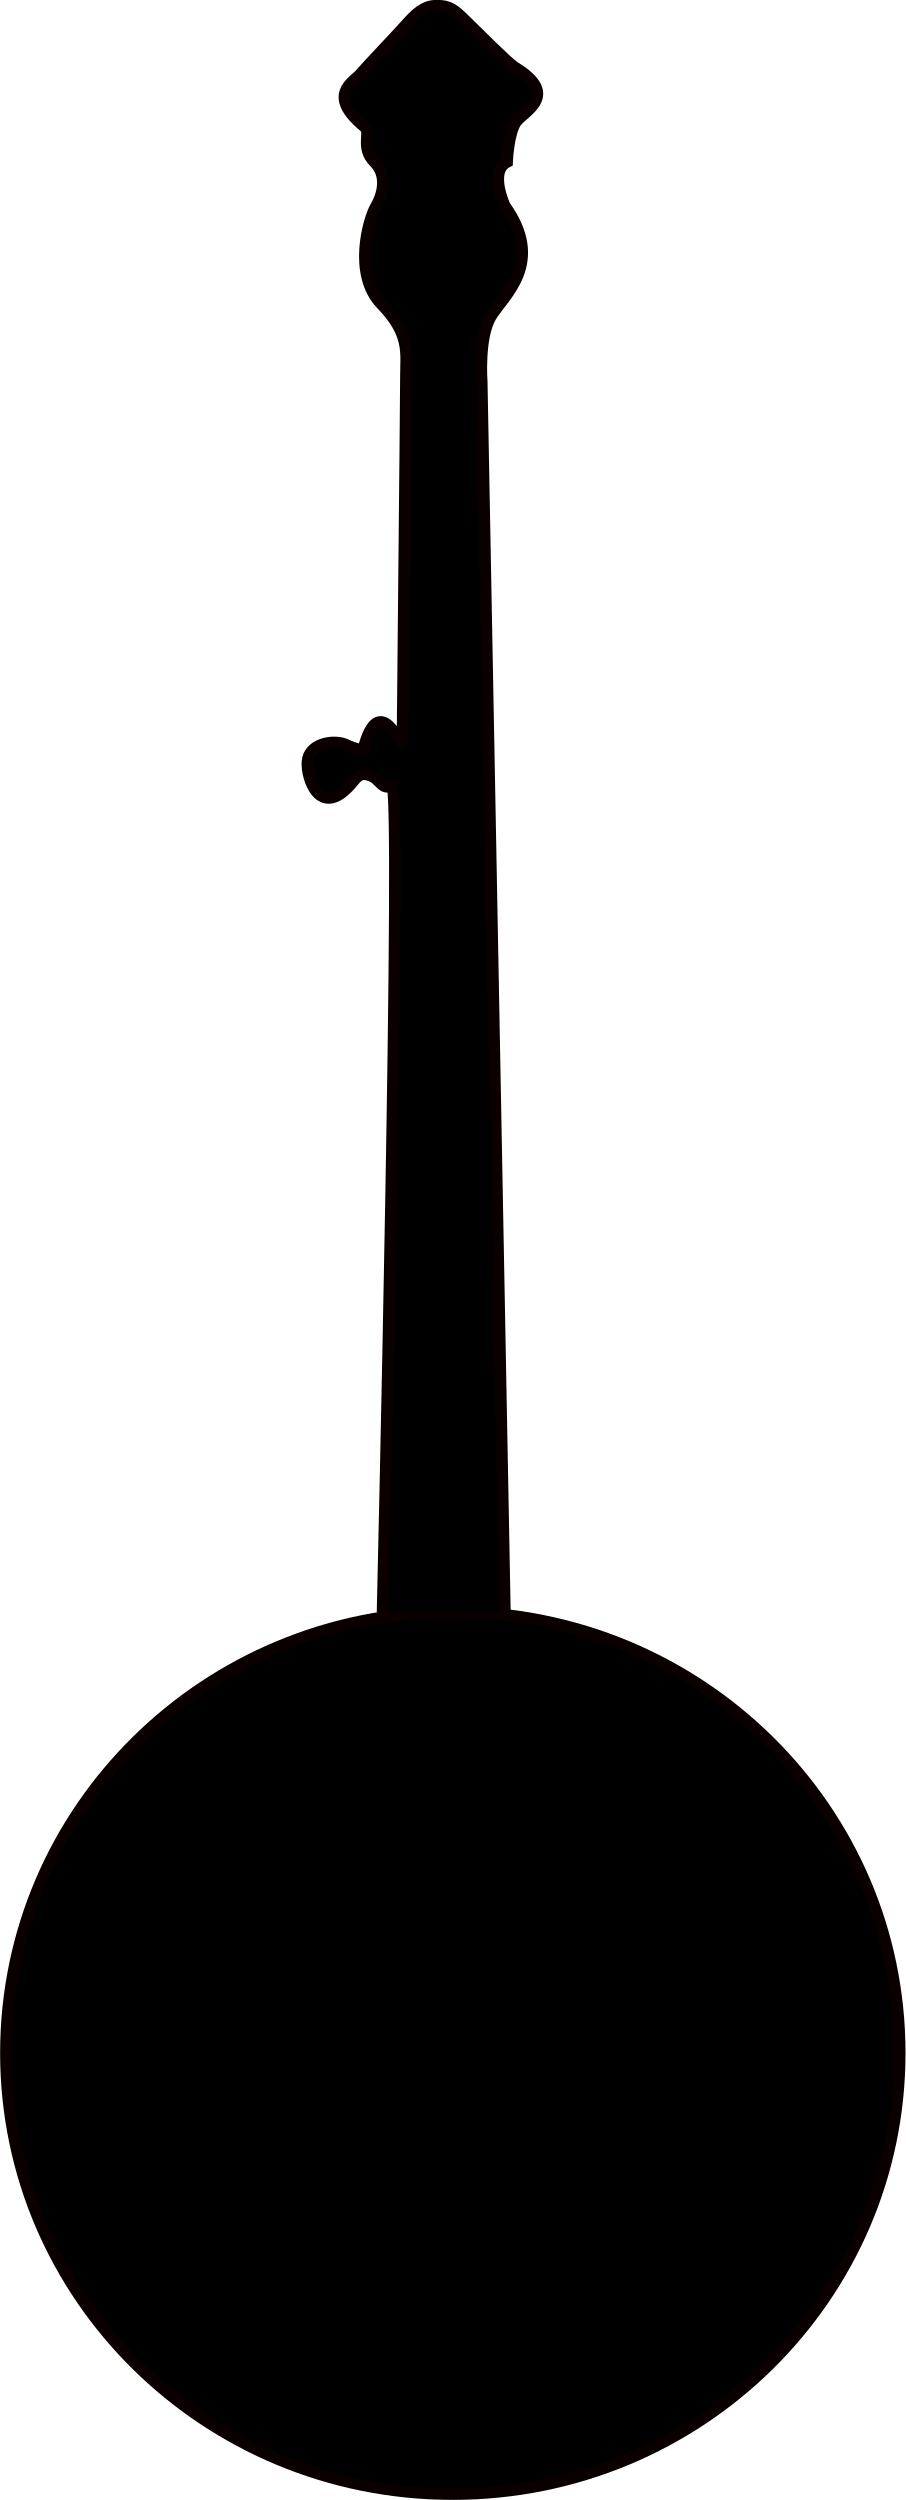
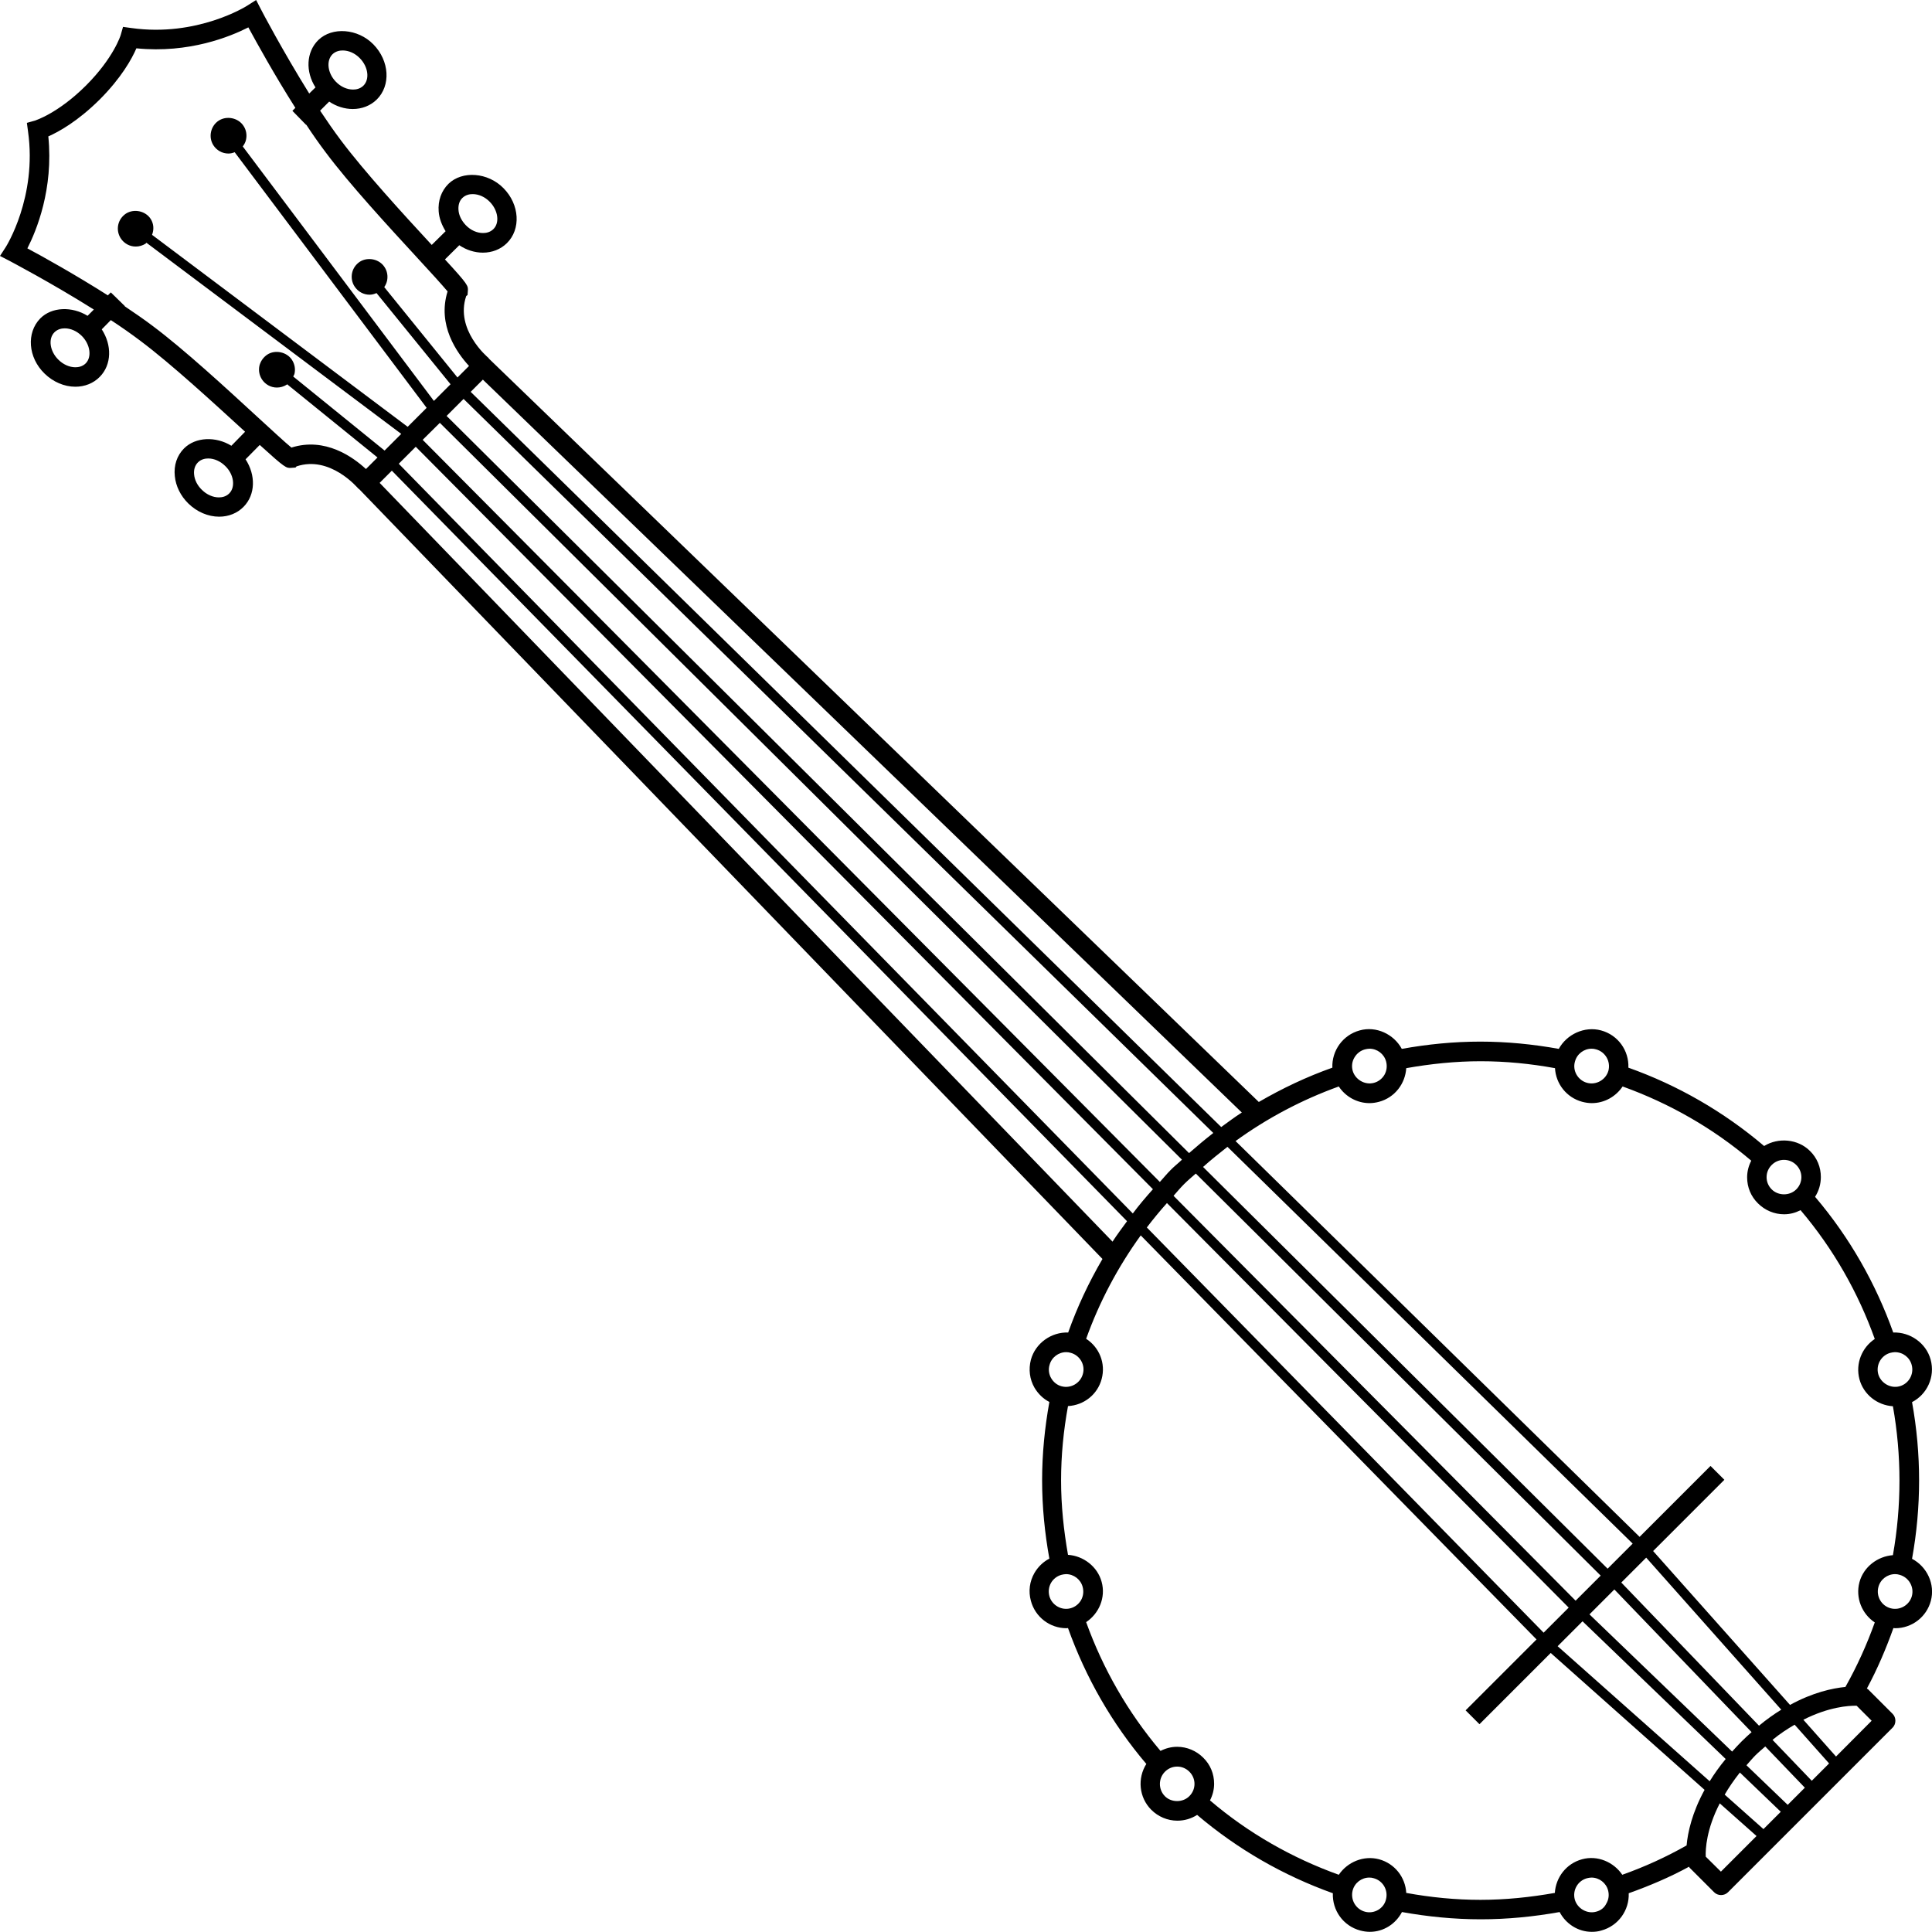
- <svg xmlns="http://www.w3.org/2000/svg" version="1.1" id="Layer_1" x="0px" y="0px" viewBox="0 0 367.9 1015.6" style="enable-background:new 0 0 367.9 1015.6;" xml:space="preserve">
-   <style type="text/css">
- 	.st0{stroke:#0A0000;stroke-width:4.704;stroke-miterlimit:47.04;}
- </style>
-   <g>
-     <path class="st0" d="M365.5,834c0,99-81.3,179.2-181.6,179.2S2.4,933,2.4,834c0-99,81.3-179.2,181.6-179.2S365.5,735,365.5,834" />
-     <path class="st0" d="M205.1,654.8l-9.4-499.6c0,0-1.4-18.3,3.8-26.8c5.2-8.5,22.1-21.6,5.6-44.7c0,0-6.6-14.1,0.9-17.9   c0,0,0.5-12.2,3.8-16.5c3.3-4.2,17.9-10.8-0.9-22.1c-2.8-1.9-14.1-13.2-19.3-18.3c-5.2-5.2-7.1-6.6-12.2-6.6c-5.2,0-8.5,3.3-12.7,8   c-4.2,4.7-15.5,16.5-18.3,19.8c-2.8,3.3-14.1,8.5,1.9,21.6c2.4,1.9-1.9,8.5,3.8,14.1c5.6,5.6,3.3,13.6,0.5,18.3   c-2.8,4.7-9.4,27.3,2.4,39.5c11.8,12.2,9.9,19.8,9.9,29.2c0,9.4-1.4,144.4-1.4,148.6c0,4.2-9.4-22.6-16,3.3c0,0-2.4,0-7.5-2.4   c-5.2-1.9-14.6,0-15.1,7.1c-0.5,7.1,5.2,23.1,17.4,9.4c2.8-3.3,3.8-5.2,8-3.8c4.2,1.4,4.7,6.1,8.9,4.2c4.2-1.9-3.8,335.9-3.8,335.9   " />
-   </g>
+ <svg xmlns="http://www.w3.org/2000/svg" version="1.1" id="Layer_1" x="0px" y="0px" viewBox="0 0 1171.5 1171.4" style="enable-background:new 0 0 1171.5 1171.4;" xml:space="preserve">
+   <path d="M1159.4,945.2c5.7-31.4,5.7-63.6,0-95c9.1-4.7,14.1-15.3,11.3-25.7c-2.7-10.1-12.5-16.9-22.7-16.5  c-10.5-29.4-26.2-57.4-47.4-82.3c2.3-3.6,3.5-7.7,3.5-12c0-6-2.3-11.6-6.6-15.8c-7.3-7.3-19.2-8.3-27.8-3  c-24.6-20.9-52.5-36.9-82.3-47.5c0.4-10.3-6.2-19.8-16.6-22.6c-10.1-2.7-20.8,2.4-25.6,11.2c-15.6-2.8-31.4-4.4-47.6-4.4  s-32,1.6-47.6,4.4c-4.8-8.9-15.5-14-25.5-11.2c-10.3,2.8-17,12.3-16.6,22.6c-15.5,5.5-30.3,12.5-44.6,20.8l-467-450.9l0.1-0.1  c-0.9-0.7-20.6-17.4-13.7-37.7l0.8-0.6l0.2-2.6c0.2-3,0.2-3.7-13.9-19l8.7-8.6c4.3,2.9,9.3,4.5,14.3,4.5c5.6,0,10.7-2,14.5-5.7  c8.7-8.5,7.8-23.5-2-33.4c-9.4-9.6-25-10.8-33.4-2.6c-4.3,4.3-6.4,10.2-5.9,16.7c0.3,4.2,1.9,8.3,4.2,12l-8.4,8.3  c-0.1-0.1-0.2-0.2-0.3-0.3c-17.2-18.6-40.6-44.2-54.7-63c-4.3-5.7-8.5-11.8-12.7-18.1l5.5-5.5c4.3,2.9,9.3,4.5,14.3,4.5  c5.6,0,10.7-2,14.5-5.7c8.7-8.5,7.8-23.5-2-33.5c-9.4-9.6-25-10.8-33.4-2.6c-7.4,7.3-7.8,19.2-1.7,28.7l-3.8,3.7  C171.5,31,158.4,6.1,158.3,5.8l-3-5.8l-5.5,3.5c-0.3,0.2-30.2,19.1-70.1,13.5l-5.1-0.7l-1.4,4.9c0,0.1-4.2,13.8-21.1,30.7  C35,68.9,21.4,73,21.3,73.1l-5,1.4l0.7,5.2c5.6,39.8-13.3,69.8-13.5,70.1L0,155.2l5.8,3c0.3,0.2,25.2,13.2,51.1,29.5l-3.8,3.8  c-9.4-5.8-21.7-5.5-28.7,1.6c-8.5,8.7-7.4,23.7,2.6,33.4c5.2,5.1,12,8,18.7,8c5.7,0,11-2.1,14.8-6c7.3-7.4,7.4-19.3,1.2-28.8  l5.5-5.6c6.3,4.1,12.4,8.4,18.1,12.7c18.8,14.1,44.3,37.6,63,54.7c0.1,0.1,0.2,0.2,0.3,0.3l-8.3,8.5c-9.4-5.8-21.7-5.4-28.7,1.6  c-4.3,4.3-6.3,10.3-5.6,16.8c0.6,6.1,3.5,12,8.2,16.6c5.2,5.1,12,8,18.7,8c5.7,0,11-2.1,14.8-6c7.3-7.4,7.4-19.3,1.2-28.8l8.6-8.7  c15.4,14,16.1,14.1,19,13.9l2.7-0.2l0.6-0.7c20.3-6.8,36.9,12.8,37.7,13.7l0.1-0.1l450.9,467c-8.3,14.2-15.3,29.1-20.8,44.6  c-10.2-0.4-19.9,6.5-22.6,16.5c-1.5,5.8-0.8,11.8,2.2,17c2.2,3.7,5.3,6.7,9,8.6c-2.8,15.6-4.4,31.4-4.4,47.5s1.6,32,4.4,47.5  c-3.7,1.9-6.8,4.9-9,8.6c-3,5.2-3.8,11.2-2.2,17c2.6,9.8,11.5,16.6,21.6,16.6c0.3,0,0.6-0.1,0.9-0.1c10.7,29.9,26.6,57.8,47.5,82.4  c-5.5,8.7-4.5,20.3,3,27.8c4.2,4.2,9.9,6.6,15.8,6.6c4.3,0,8.4-1.2,12-3.5c24.6,20.9,52.4,36.8,82.3,47.5  c-0.4,10.3,6.2,19.8,16.6,22.6c1.9,0.5,3.8,0.8,5.8,0.8c8.4,0,15.7-4.8,19.5-12c15.6,2.8,31.6,4.4,47.8,4.4  c16.2,0,32.2-1.6,47.8-4.4c3.8,7.2,11.2,12,19.5,12c2,0,3.9-0.2,5.8-0.8c10.3-2.8,17-12.3,16.6-22.6c12.6-4.5,24.9-9.7,36.6-16.1  c0.1,0.2,0.1,0.4,0.3,0.6l14.9,14.9c1.1,1.1,2.6,1.7,4.2,1.7s3.1-0.6,4.2-1.7l99.8-99.8c1.1-1.1,1.7-2.6,1.7-4.2s-0.6-3.1-1.7-4.2  l-14.9-14.9c-0.2-0.2-0.5-0.2-0.7-0.4c6.4-11.9,11.6-24.1,16.1-36.7c0.4,0,0.7,0.1,1.1,0.1c10.1,0,19-6.8,21.6-16.6  C1173.5,960.6,1168.5,950,1159.4,945.2L1159.4,945.2z M1159.3,967.8c-1.5,5.5-7.3,8.9-12.9,7.4c-5.6-1.5-8.9-7.3-7.4-12.9  c1.2-4.6,5.4-7.8,10.1-7.8c0.9,0,1.8,0.1,2.7,0.4C1157.4,956.4,1160.8,962.2,1159.3,967.8L1159.3,967.8z M1034.3,1125.8  c-0.2-4.5,0.4-16.6,8.5-32.3l22.3,19.8l-21.6,21.6L1034.3,1125.8z M967.8,1159.2c-5.5,1.5-11.4-2-12.9-7.4  c-1.5-5.6,1.8-11.4,7.4-12.9c0.9-0.2,1.8-0.4,2.7-0.4c4.7,0,8.9,3.2,10.1,7.8c0.7,2.7,0.4,5.5-1.1,8  C972.8,1156.8,970.6,1158.5,967.8,1159.2L967.8,1159.2z M827.7,1159.2c-2.7-0.7-5-2.5-6.4-4.9c-1.4-2.4-1.8-5.3-1.1-8  c1.2-4.6,5.4-7.8,10.1-7.8c0.9,0,1.8,0.1,2.7,0.4c5.6,1.5,8.9,7.3,7.4,12.9C839.1,1157.3,833.2,1160.7,827.7,1159.2L827.7,1159.2z   M706.4,1089.2c-4.1-4.1-4.1-10.8,0-14.9c2-2,4.6-3.1,7.4-3.1s5.4,1.1,7.4,3.1c2,2,3.1,4.6,3.1,7.4s-1.1,5.4-3.1,7.4  C717.3,1093.1,710.3,1093.1,706.4,1089.2L706.4,1089.2z M636.3,967.8c-0.7-2.7-0.4-5.5,1-8c1.4-2.4,3.7-4.2,6.4-4.9  c0.9-0.2,1.8-0.4,2.7-0.4c4.7,0,8.9,3.2,10.1,7.8c0.7,2.7,0.4,5.5-1,8c-1.4,2.4-3.7,4.2-6.4,4.9  C643.6,976.7,637.8,973.3,636.3,967.8L636.3,967.8z M637.4,835.7c-1.4-2.4-1.8-5.3-1-8c1.2-4.6,5.4-7.8,10.1-7.8  c0.9,0,1.8,0.1,2.7,0.4c2.7,0.7,5,2.5,6.4,4.9c1.4,2.4,1.8,5.3,1,8c-1.5,5.5-7.3,8.9-12.9,7.4C641,839.9,638.8,838.1,637.4,835.7  L637.4,835.7z M852.7,1147.8c-0.5-9.4-6.9-17.8-16.5-20.4c-9.4-2.5-19.2,1.7-24.4,9.4c-28.3-10.2-54.8-25.2-78.1-45.1  c1.6-3.1,2.5-6.5,2.5-10.1c0-6-2.3-11.6-6.6-15.8c-4.2-4.2-9.9-6.6-15.8-6.6c-3.6,0-7,0.9-10.1,2.5c-19.8-23.4-34.9-49.8-45.1-78.1  c7.8-5.2,12-14.9,9.4-24.4c-2.5-9.3-11.1-15.8-20.4-16.4c-2.6-14.8-4.2-29.8-4.2-45.1c0-15.3,1.5-30.4,4.2-45.1  c9.6-0.5,17.9-7,20.4-16.4c2.6-9.6-1.5-19.3-9.4-24.4c8-22.3,19.1-43.3,33.1-62.7l240,245l-43,43l8.4,8.4l43.2-43.2l93.3,83  c-7.6,13.9-10.2,25.8-10.9,33.7c-12.5,7.1-25.5,13-39,17.8c-5.2-7.7-15-12-24.4-9.4c-9.6,2.6-15.9,11-16.5,20.4  c-14.7,2.6-29.8,4.2-45.1,4.2C882.5,1152,867.5,1150.5,852.7,1147.8L852.7,1147.8z M176.7,271.4c-3.8-3.1-12.2-10.9-20.4-18.4  c-18.8-17.3-44.6-41.1-63.9-55.5c-5.3-4-11-7.9-16.8-11.8l0.1-0.1l-8.5-8.3l-1.8,1.8c-20-12.7-39.6-23.6-48.8-28.5  c5.5-10.8,15.9-35.9,12.7-67.9c6.2-2.7,17.8-9.1,31.1-22.3c13.2-13.2,19.6-24.8,22.3-31.1c32,3.2,57.1-7.2,67.9-12.7  c5,9.2,15.8,28.8,28.5,48.8l-1.8,1.8l8.3,8.5l0.1-0.1c3.8,5.8,7.8,11.5,11.8,16.8c14.4,19.3,38.2,45.1,55.5,63.9  c7.6,8.2,15.3,16.7,18.4,20.4c-6.4,20.5,5.8,37.4,13,45.2l-7,7L233,174.1c0.8-1.2,1.4-2.5,1.7-3.9c0.6-2.8,0.1-5.8-1.5-8.2  c-3.1-4.9-10.1-6.4-15-3.3c-2.4,1.6-4.1,4-4.7,6.8c-0.6,2.8-0.1,5.8,1.5,8.2c2,3.1,5.4,5,9.1,5c1.5,0,2.9-0.4,4.2-1l44.9,55.3  l-10.1,10.1L147.2,88.8c0.9-1.2,1.7-2.6,2-4.2c0.6-2.8,0.1-5.8-1.5-8.2c-3.1-4.9-10.1-6.4-15-3.3c-5,3.2-6.5,10-3.3,15  c2,3.1,5.4,5,9.1,5c1.3,0,2.6-0.3,3.8-0.8l116.4,155l-11.5,11.5L92.2,142.4c1.2-3.1,1.1-6.6-0.8-9.6c-3.1-4.9-10.1-6.4-15-3.3  c-2.4,1.6-4.1,4-4.7,6.8c-0.6,2.8-0.1,5.7,1.5,8.2c2,3.1,5.4,5,9.1,5c2.1,0,4.1-0.6,5.9-1.7c0.2-0.2,0.4-0.4,0.6-0.6l154.5,115.9  l-10.1,10.1l-55.4-44.9c0.3-0.6,0.7-1.2,0.8-1.8c0.6-2.8,0.1-5.7-1.5-8.2c-3.1-4.9-10.2-6.4-15-3.3c-2.4,1.6-4.1,4-4.8,6.8  c-0.6,2.8-0.1,5.7,1.5,8.2c2,3.1,5.4,5,9.1,5c2.1,0,4.1-0.6,5.9-1.7c0.1-0.1,0.2-0.2,0.3-0.3l54.8,44.4l-7,7  C214.1,277.2,197.2,264.9,176.7,271.4L176.7,271.4z M827.7,636.3c0.9-0.2,1.8-0.4,2.7-0.4c4.7,0,8.9,3.2,10.1,7.8  c0.7,2.7,0.4,5.5-1,8c-1.4,2.4-3.7,4.2-6.4,4.9c-5.5,1.5-11.4-2-12.9-7.4c-0.7-2.7-0.4-5.5,1.1-8C822.7,638.8,825,637,827.7,636.3  L827.7,636.3z M830.4,668.9c2,0,3.9-0.3,5.8-0.8c9.6-2.6,15.9-11,16.5-20.4c14.7-2.6,29.8-4.2,45.1-4.2c15.3,0,30.3,1.5,45.1,4.2  c0.5,9.4,6.9,17.8,16.5,20.4c1.9,0.5,3.9,0.8,5.8,0.8c7.7,0,14.6-4,18.7-10.1c28.3,10.2,54.7,25.2,78,45c-1.6,3.1-2.5,6.5-2.5,10.1  c0,6,2.3,11.6,6.6,15.8c4.2,4.2,9.9,6.6,15.8,6.6c3.6,0,6.9-0.9,10-2.5c20.1,23.7,35,50.2,45,78.1c-7.8,5.2-11.8,14.9-9.3,24.4  c2.5,9.3,10.8,15.8,20.3,16.4c5.3,29.8,5.3,60.4,0,90.3c-9.3,0.7-17.8,7.1-20.3,16.4c-2.5,9.5,1.5,19.2,9.3,24.4  c-4.8,13.4-10.7,26.5-17.8,39.1c-7.9,0.8-19.7,3.3-33.6,10.9l-83-93.3l43.2-43.2l-8.4-8.4l-43,43l-245-240  c19.3-14,40.4-25.1,62.6-33.1C815.8,664.9,822.8,668.9,830.4,668.9L830.4,668.9z M965.1,635.9c0.9,0,1.8,0.1,2.7,0.4  c2.7,0.7,5,2.5,6.4,4.9c1.4,2.4,1.8,5.3,1.1,8c-1.5,5.5-7.4,8.9-12.9,7.4c-2.7-0.7-5-2.5-6.4-4.9c-1.4-2.4-1.8-5.3-1-8  C956.2,639.1,960.4,635.9,965.1,635.9L965.1,635.9z M1089.2,706.4c2,2,3.1,4.6,3.1,7.4s-1.1,5.4-3.1,7.4c-4,4-10.9,4-14.9,0  c-2-2-3.1-4.6-3.1-7.4s1.1-5.4,3.1-7.4c2-2,4.6-3.1,7.4-3.1C1084.6,703.3,1087.2,704.4,1089.2,706.4L1089.2,706.4z M1159.2,827.7  c1.5,5.6-1.8,11.4-7.4,12.9c-5.5,1.5-11.4-2-12.9-7.4c-1.5-5.6,1.8-11.4,7.4-12.9c0.9-0.2,1.8-0.4,2.7-0.4  C1153.9,819.9,1158,823.1,1159.2,827.7L1159.2,827.7z M1084,1094.4l-25-24c1.8-2,3.4-4,5.4-6c2-2,4-3.6,6-5.4l24,25L1084,1094.4z   M1069.3,1109.1l-23.5-20.9c2.5-4.3,5.5-8.7,9.2-13.4l24.8,23.8L1069.3,1109.1z M266.7,256.4l450,446.8c-2.3,2.2-4.8,4.1-7,6.4  c-2.3,2.3-4.2,4.7-6.4,7.1L256.3,266.7L266.7,256.4z M718,718c2.3-2.3,4.7-4.3,7.1-6.4l245.5,243.8l-15.2,15.2L711.6,725.1  C713.7,722.7,715.7,720.3,718,718L718,718z M978.9,963.8l83.2,86.5c-2,1.8-4,3.6-6.1,5.7c-2,2-3.9,4.1-5.7,6.1l-86.5-83.2  L978.9,963.8z M983.1,959.6l15.1-15.1l81.9,92.2c-4.4,2.7-8.9,5.9-13.5,9.7L983.1,959.6z M974.8,951.2L729.5,707.6  c4.8-4.3,9.8-8.3,14.8-12.2L990,936L974.8,951.2z M721,699.2l-450.2-447l10.3-10.3L735.7,687C730.7,690.9,725.8,695,721,699.2  L721,699.2z M252.1,270.9l447,450.2c-4.3,4.8-8.4,9.6-12.2,14.7L241.8,281.2L252.1,270.9z M707.6,729.5l243.6,245.3L936,990  L695.4,744.3C699.2,739.3,703.3,734.3,707.6,729.5L707.6,729.5z M959.6,983.1l86.8,83.5c-3.8,4.6-7,9.1-9.7,13.5l-92.2-81.9  L959.6,983.1z M1074.8,1055c4.6-3.8,9.1-6.7,13.4-9.2l20.9,23.5l-10.5,10.5L1074.8,1055z M740.5,683.4L285.4,237.6l7.4-7.4  L753,674.6C748.7,677.3,744.7,680.4,740.5,683.4L740.5,683.4z M237.6,285.4l445.8,455.1c-3,4.1-6.1,8.2-8.8,12.4L230.2,292.8  L237.6,285.4z M1113.3,1065.1l-19.8-22.3c15.4-7.8,27.4-8.6,32.3-8.5l9.1,9.1L1113.3,1065.1z M280.4,120c2-1.9,4.4-2.3,6.2-2.3  c3.7,0,7.5,1.7,10.4,4.7c5.1,5.2,6.1,12.8,2.1,16.6c-2,1.9-4.4,2.3-6.2,2.3c-3.7,0-7.5-1.7-10.4-4.7c-2.6-2.7-4.3-6-4.5-9.4  C277.8,124.3,278.6,121.7,280.4,120L280.4,120z M201.6,32.9c2-1.9,4.4-2.3,6.2-2.3c3.7,0,7.5,1.7,10.4,4.7  c5.1,5.2,6.1,12.8,2.1,16.7c-2,1.9-4.4,2.3-6.2,2.3c-3.7,0-7.5-1.7-10.4-4.7C198.6,44.4,197.7,36.8,201.6,32.9L201.6,32.9z   M52,220.3c-2,2-4.5,2.4-6.3,2.4c-3.6,0-7.4-1.7-10.3-4.6c-5.2-5.1-6.3-12.7-2.4-16.6c2-2,4.5-2.4,6.3-2.4c3.6,0,7.4,1.7,10.3,4.6  C54.7,208.8,55.8,216.4,52,220.3z M139,299.2c-2,2-4.5,2.4-6.3,2.4c-3.6,0-7.4-1.7-10.3-4.6c-2.7-2.6-4.4-5.9-4.7-9.3  c-0.3-2.9,0.5-5.5,2.3-7.3c2-2,4.5-2.4,6.3-2.4c3.6,0,7.4,1.7,10.3,4.6C141.8,287.6,142.9,295.3,139,299.2L139,299.2z" />
</svg>
